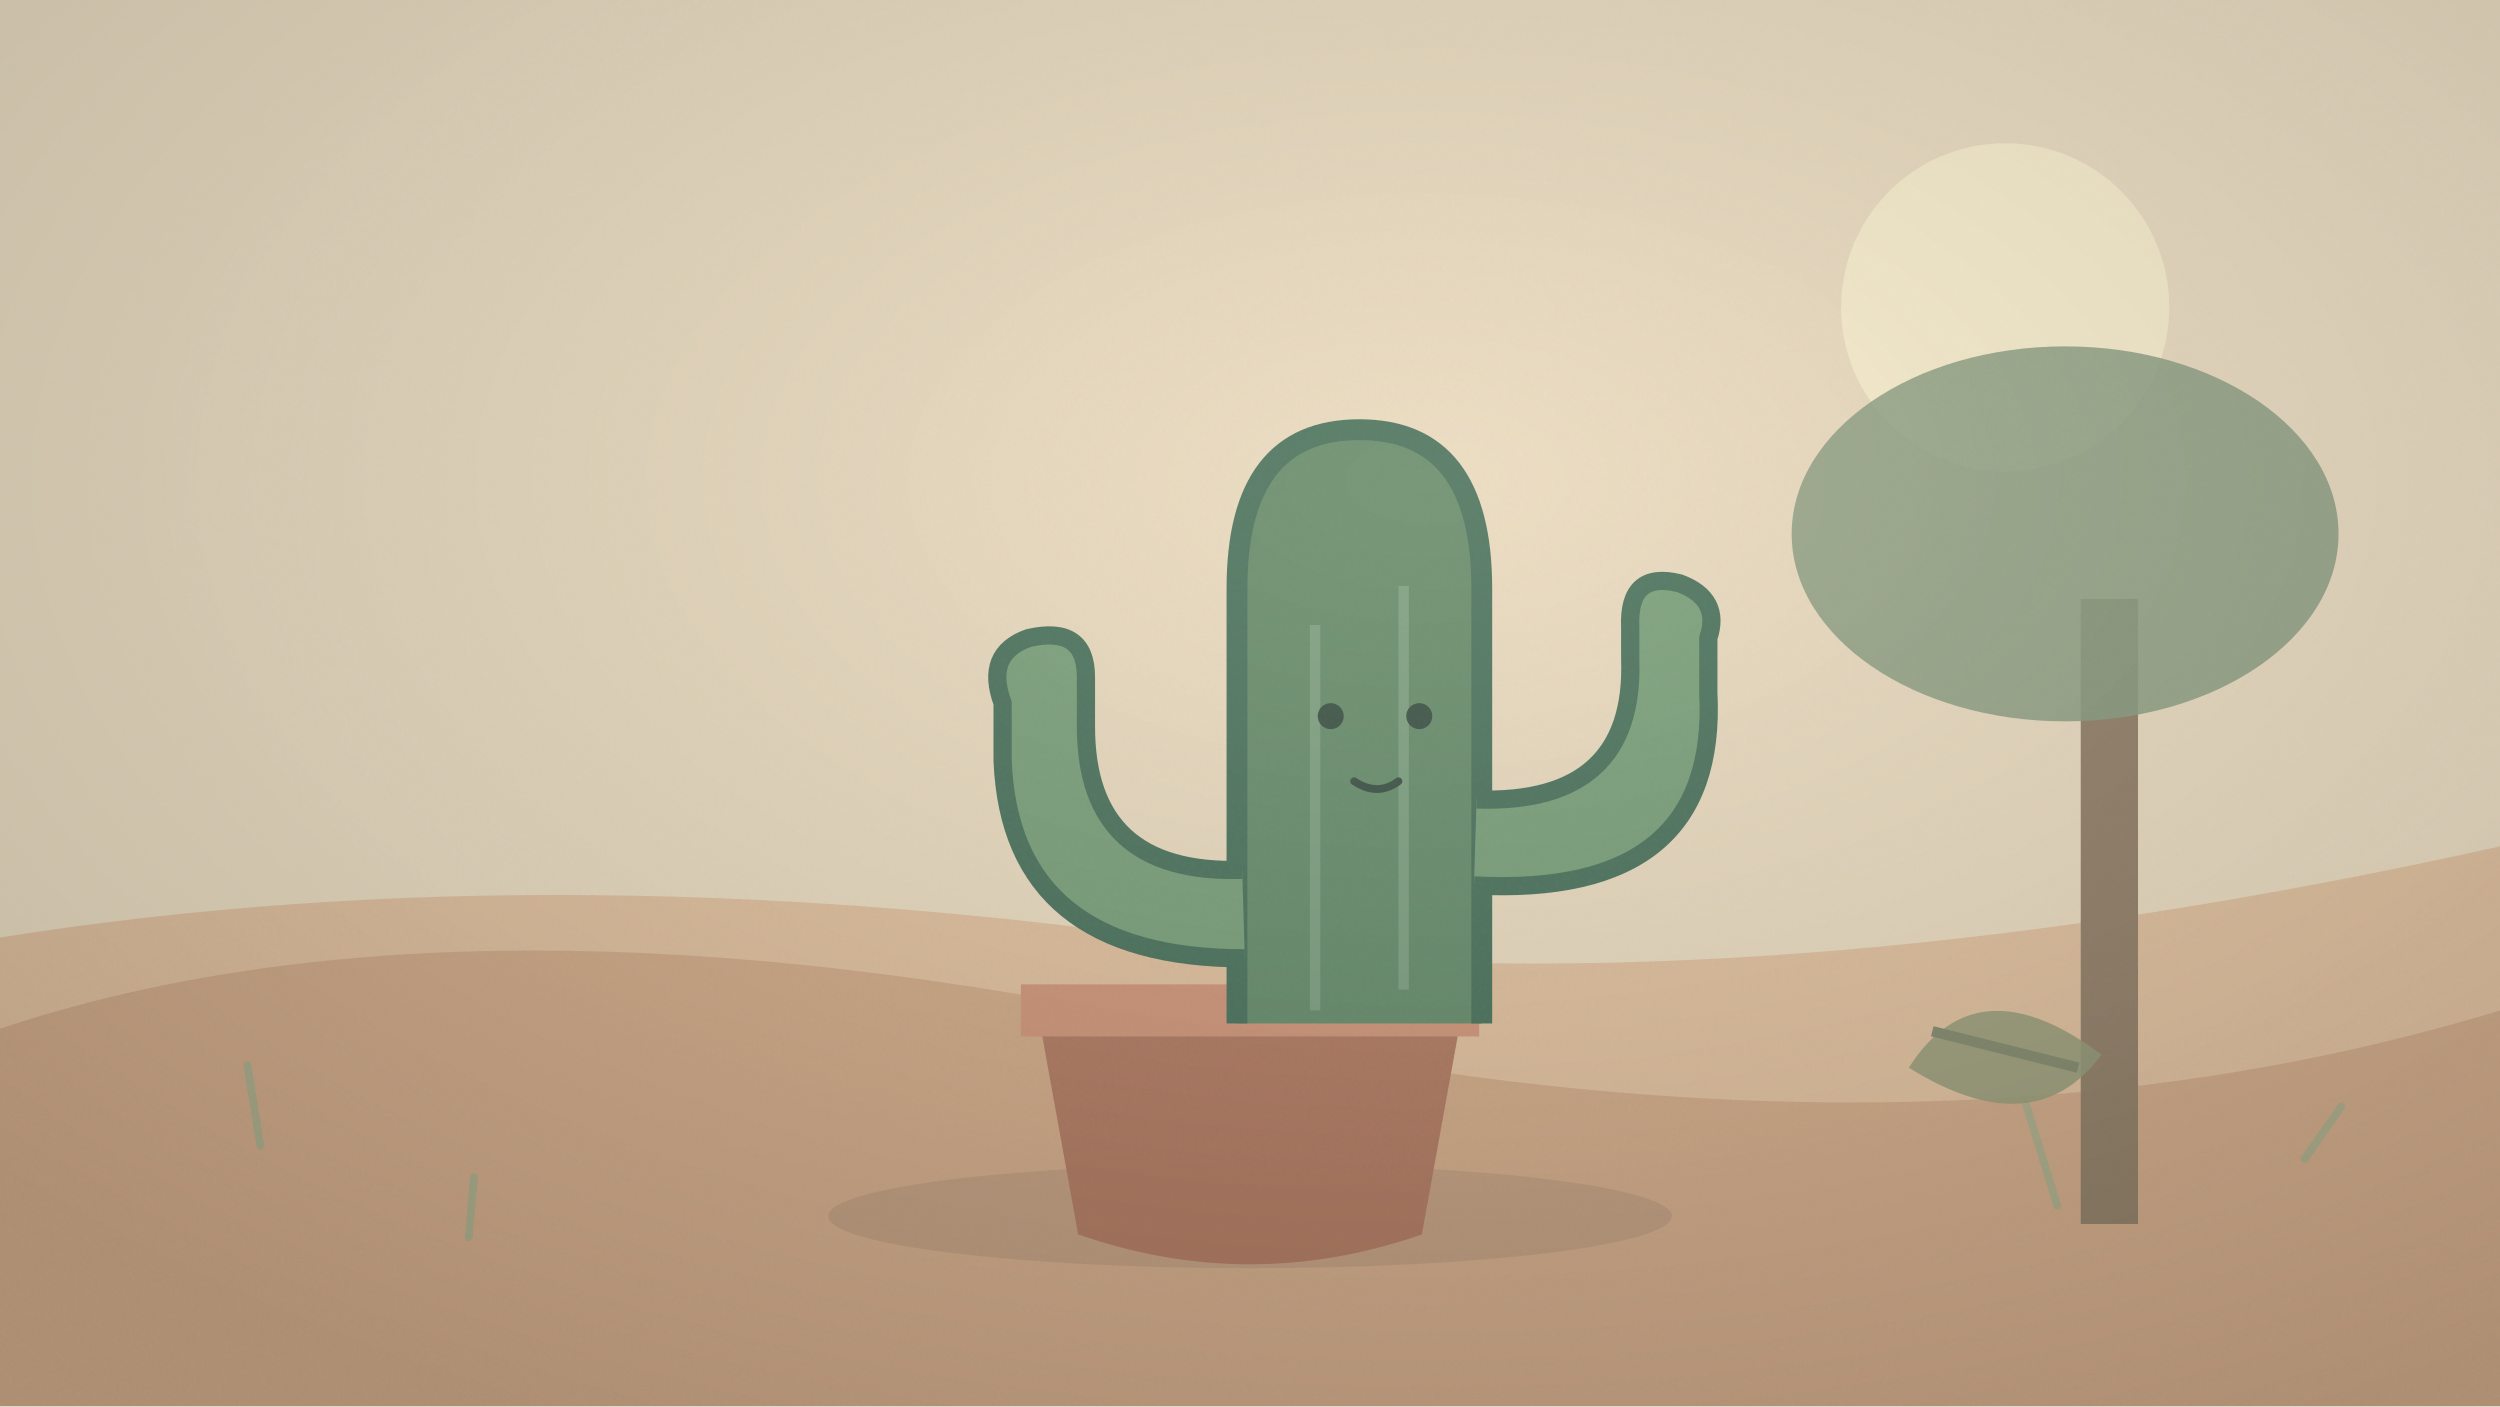
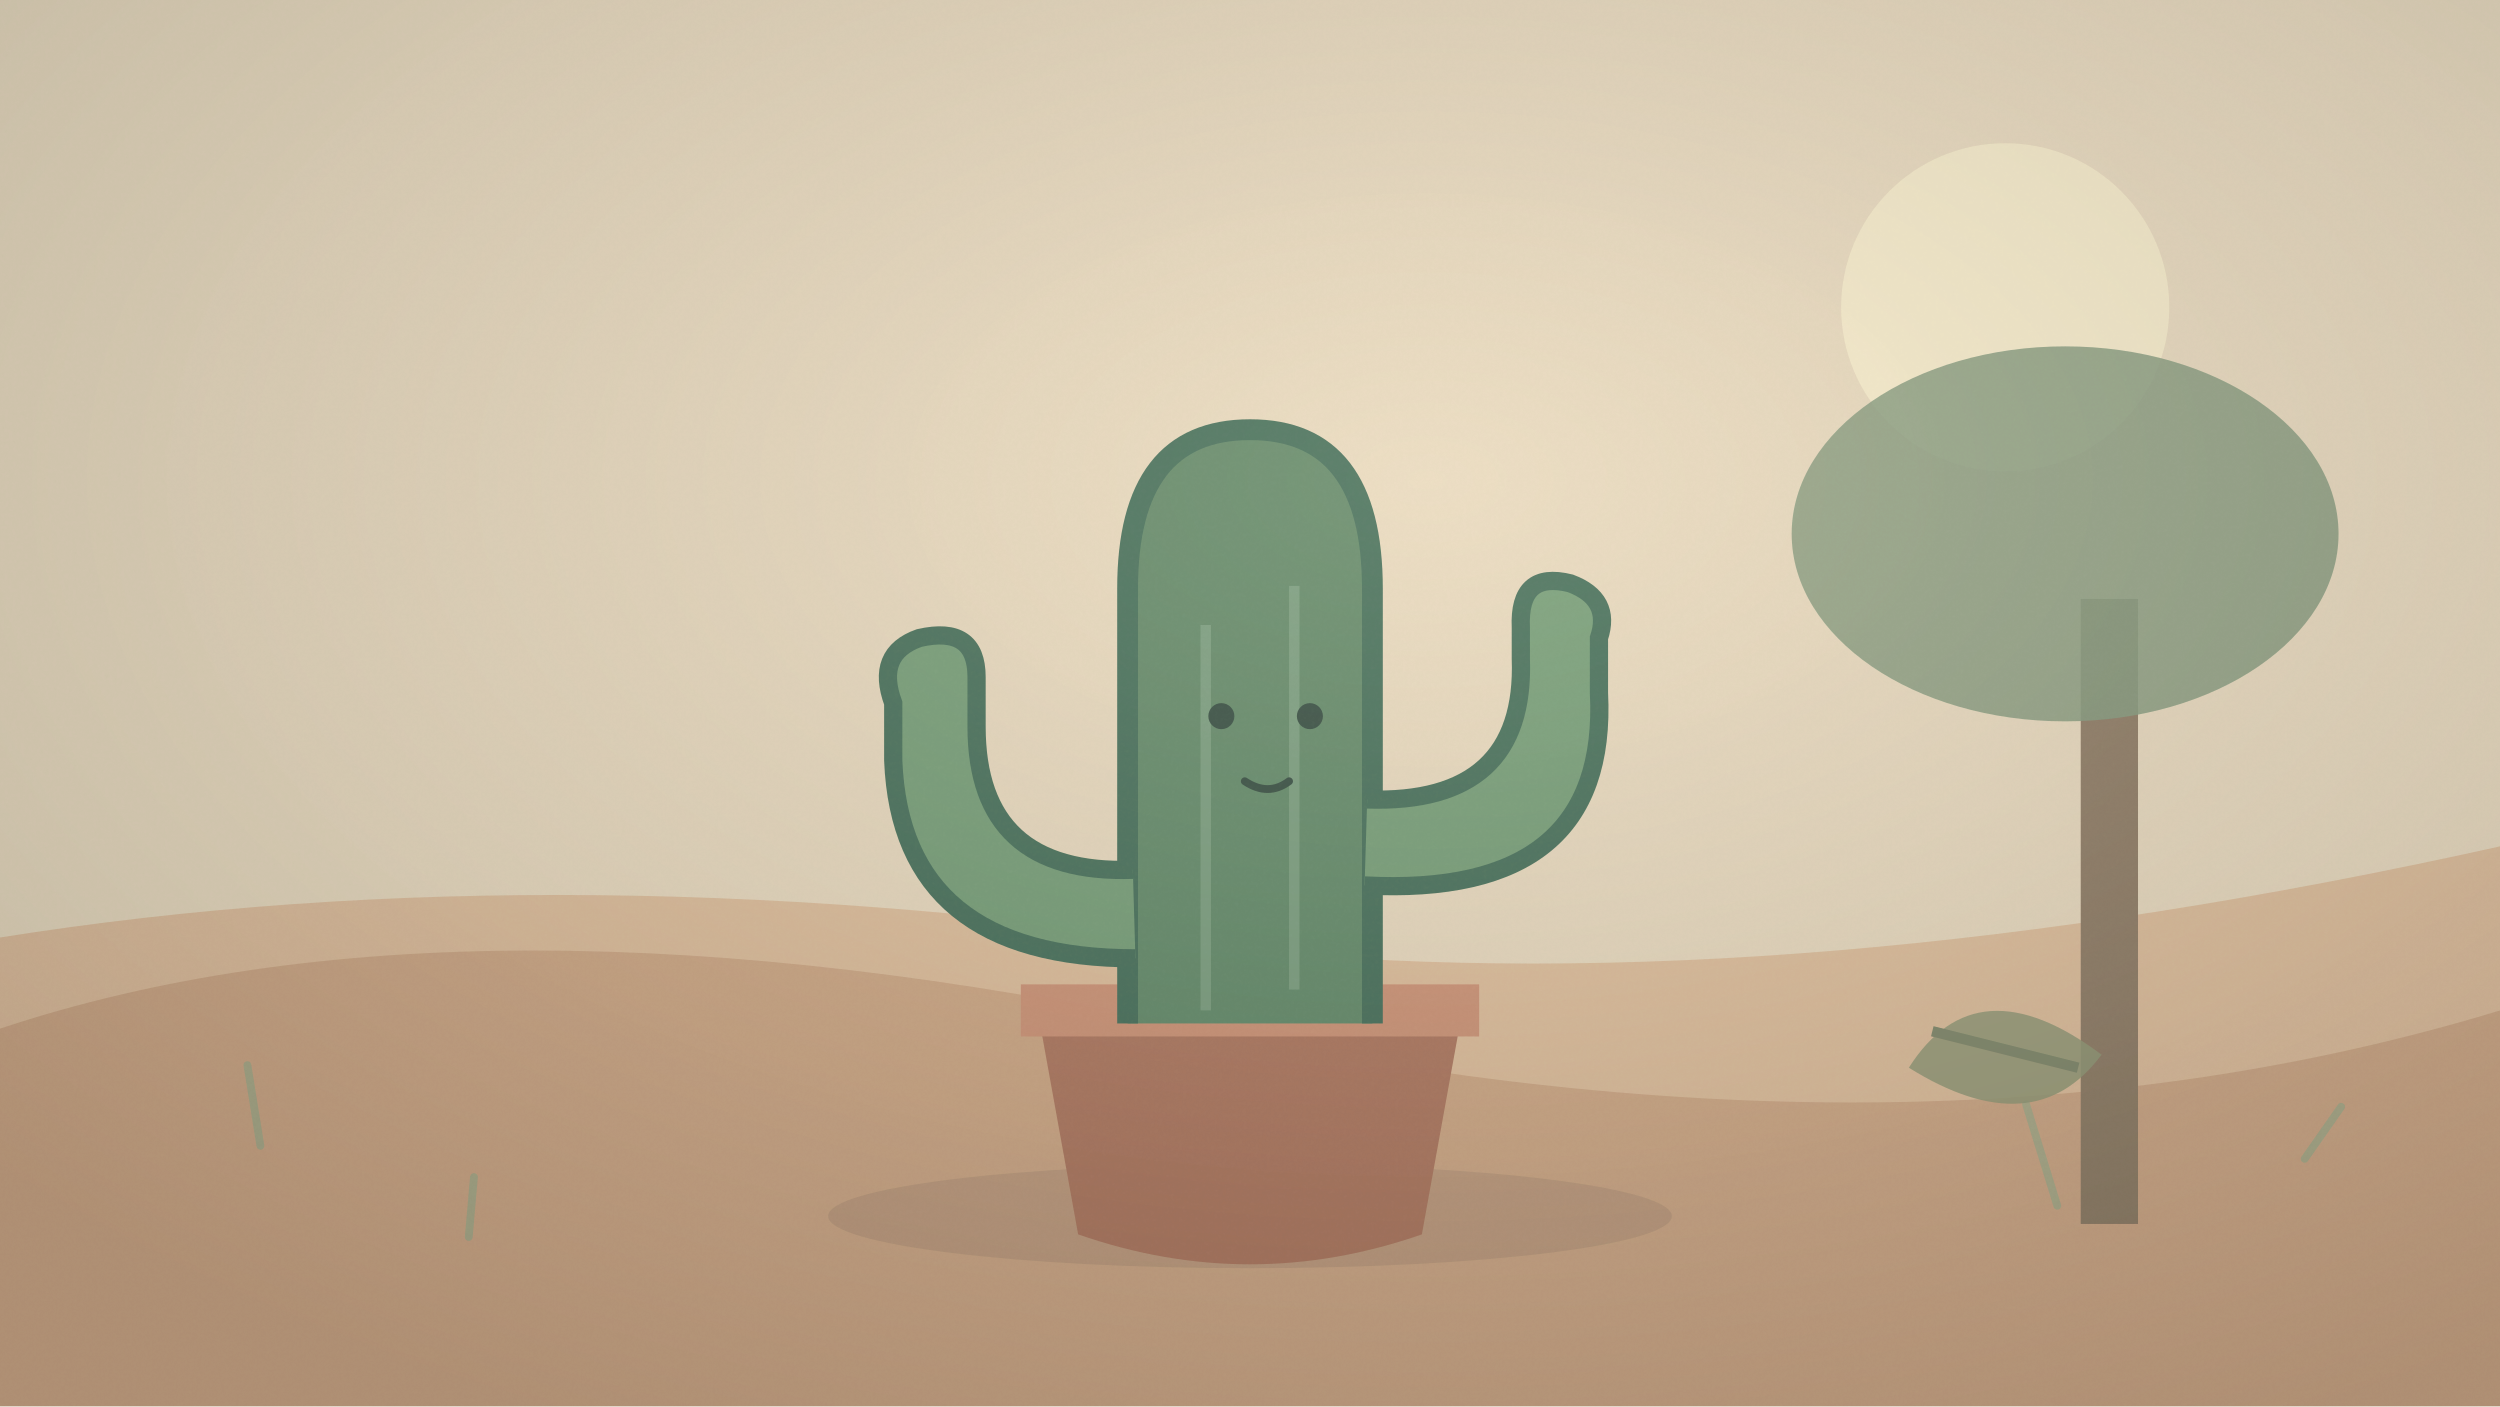
<svg xmlns="http://www.w3.org/2000/svg" viewBox="0 0 960 540" role="img" aria-label="A Thank-You">
  <defs>
    <filter id="grain">
      <feTurbulence type="fractalNoise" baseFrequency=".65" numOctaves="2" seed="24" stitchTiles="stitch" />
      <feColorMatrix type="saturate" values="0" />
      <feComponentTransfer>
        <feFuncA type="linear" slope=".045" />
      </feComponentTransfer>
    </filter>
    <radialGradient id="v19glow" cx="57%" cy="34%" r="75%">
      <stop stop-color="#fff9dc" stop-opacity=".16" />
      <stop offset="1" stop-color="#1a251d" stop-opacity=".17" />
    </radialGradient>
  </defs>
  <rect width="960" height="540" fill="#e9d9bf" />
  <path d="M0 360 Q220 325 480 365 Q690 385 960 325 V540 H0Z" fill="#d6a47e" opacity=".55" />
  <path d="M0 395 Q180 335 460 395 T960 388V540H0Z" fill="#bd8e6d" opacity=".5" />
  <circle cx="770" cy="118" r="63" fill="#fff5d2" opacity=".65" />
  <ellipse cx="480" cy="467" rx="162" ry="20" fill="#554b47" opacity=".14" />
  <path d="M397 380H563L546 474Q480 497 414 474Z" fill="#ac735c" />
  <path d="M392 378H568V398H392Z" fill="#cd9074" />
  <path d="M810 470V230" stroke="#8c7863" stroke-width="22" />
  <ellipse cx="793" cy="205" rx="105" ry="72" fill="#82987d" opacity=".85" />
  <path d="M100 440l-5 -31" stroke="#8aab8b" stroke-width="3" opacity=".55" stroke-linecap="round" />
  <path d="M180 475l2 -23" stroke="#8aab8b" stroke-width="3" opacity=".55" stroke-linecap="round" />
  <path d="M790 463l-12 -39" stroke="#8aab8b" stroke-width="3" opacity=".55" stroke-linecap="round" />
  <path d="M885 445l14 -20" stroke="#8aab8b" stroke-width="3" opacity=".55" stroke-linecap="round" />
-   <path d="M475 393V226Q475 165 522 165Q569 165 569 226V393" fill="#5e8667" stroke="#416b57" stroke-width="8" />
-   <path d="M477 334Q417 336 417 279V260Q417 240 395 245Q378 251 385 270V292Q388 368 478 368" fill="#729b76" stroke="#416b57" stroke-width="7" />
-   <path d="M567 307Q628 309 626 253V241Q625 219 645 224Q661 230 656 245V266Q660 345 566 340" fill="#729b76" stroke="#416b57" stroke-width="7" />
-   <path d="M505 240v148M539 225v155" stroke="#9fbaa0" opacity=".38" stroke-width="4" />
-   <circle cx="511" cy="275" r="5" fill="#30483e" />
-   <circle cx="545" cy="275" r="5" fill="#30483e" />
-   <path d="M520 300q9 6 17 0" stroke="#30483e" stroke-width="3" fill="none" stroke-linecap="round" />
+   <g transform="translate(-42 0)">
+     <path d="M475 393V226Q475 165 522 165Q569 165 569 226V393" fill="#5e8667" stroke="#416b57" stroke-width="8" />
+     <path d="M477 334Q417 336 417 279V260Q417 240 395 245Q378 251 385 270V292Q388 368 478 368" fill="#729b76" stroke="#416b57" stroke-width="7" />
+     <path d="M567 307Q628 309 626 253V241Q625 219 645 224Q661 230 656 245V266Q660 345 566 340" fill="#729b76" stroke="#416b57" stroke-width="7" />
+     <path d="M505 240v148M539 225v155" stroke="#9fbaa0" opacity=".38" stroke-width="4" />
+     <circle cx="511" cy="275" r="5" fill="#30483e" />
+     <circle cx="545" cy="275" r="5" fill="#30483e" />
+     <path d="M520 300q9 6 17 0" stroke="#30483e" stroke-width="3" fill="none" stroke-linecap="round" />
+   </g>
  <rect width="960" height="540" filter="url(#grain)" opacity=".6" />
  <g opacity=".85">
    <path d="M733 410q26 -41 74 -5q-26 35 -74 5" fill="#8f9574" />
    <path d="M742 396l56 14" stroke="#6d7b60" stroke-width="4" />
  </g>
  <rect width="960" height="540" fill="url(#v19glow)" pointer-events="none" />
</svg>
